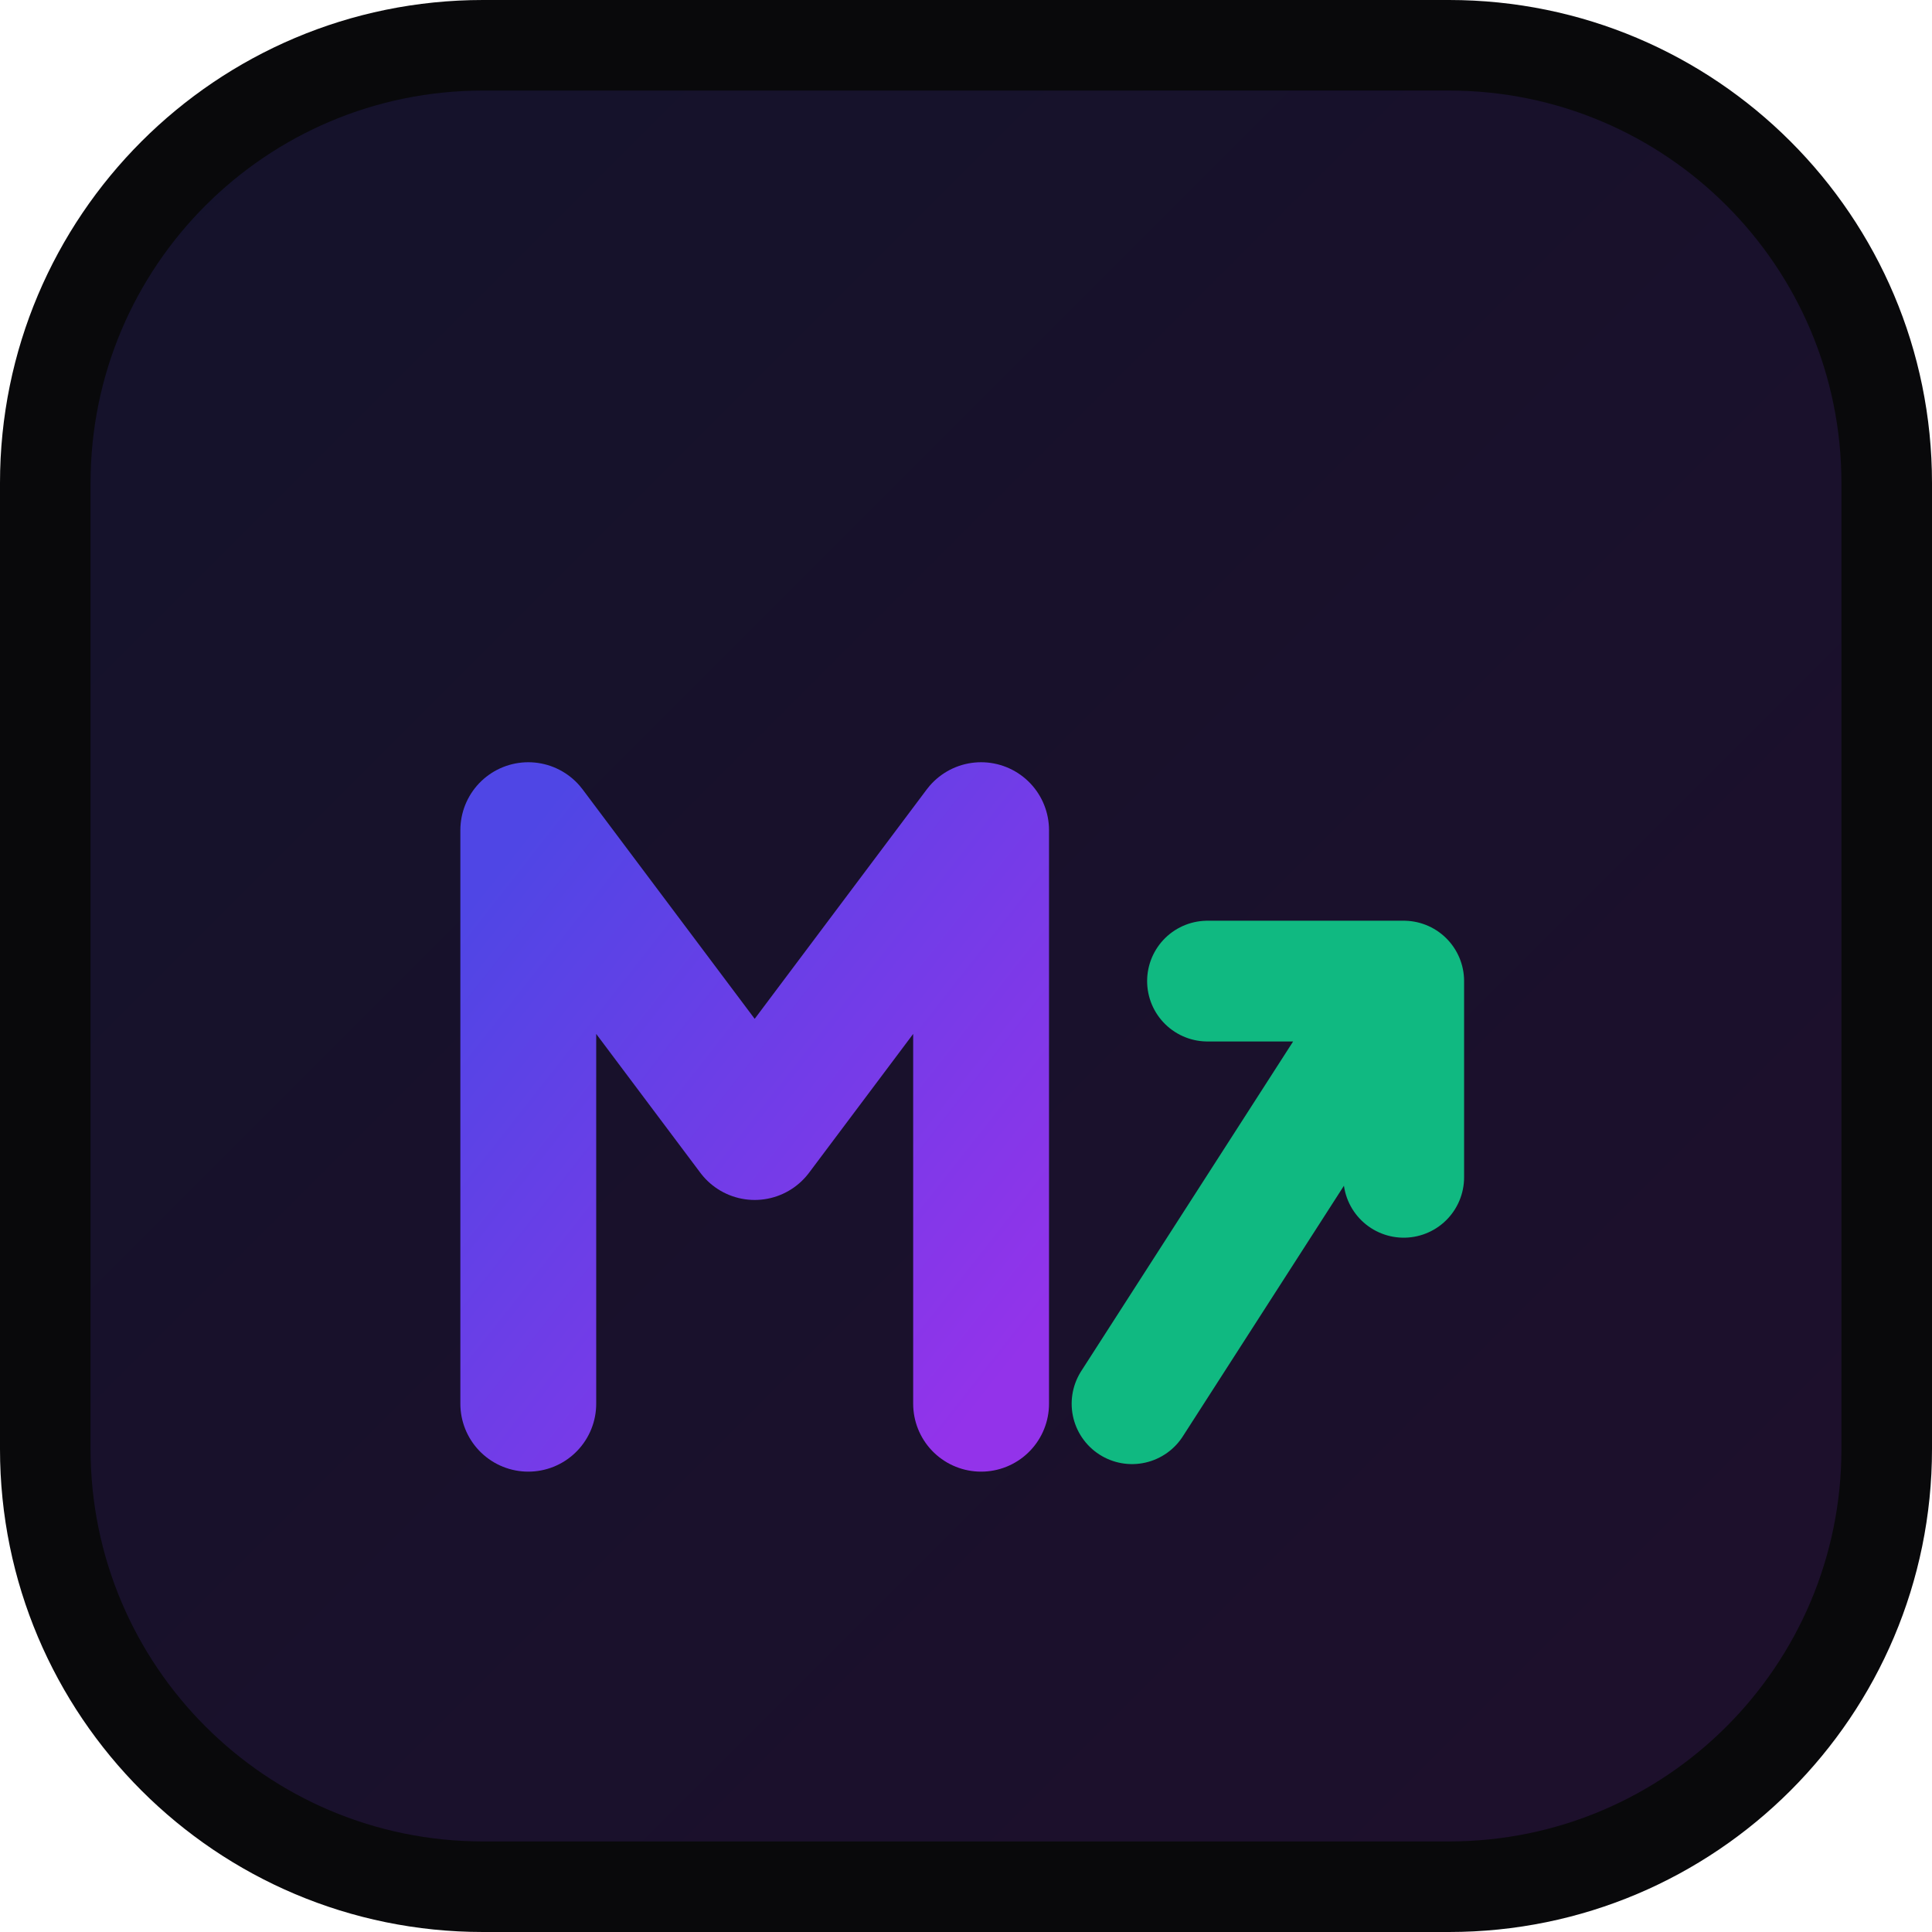
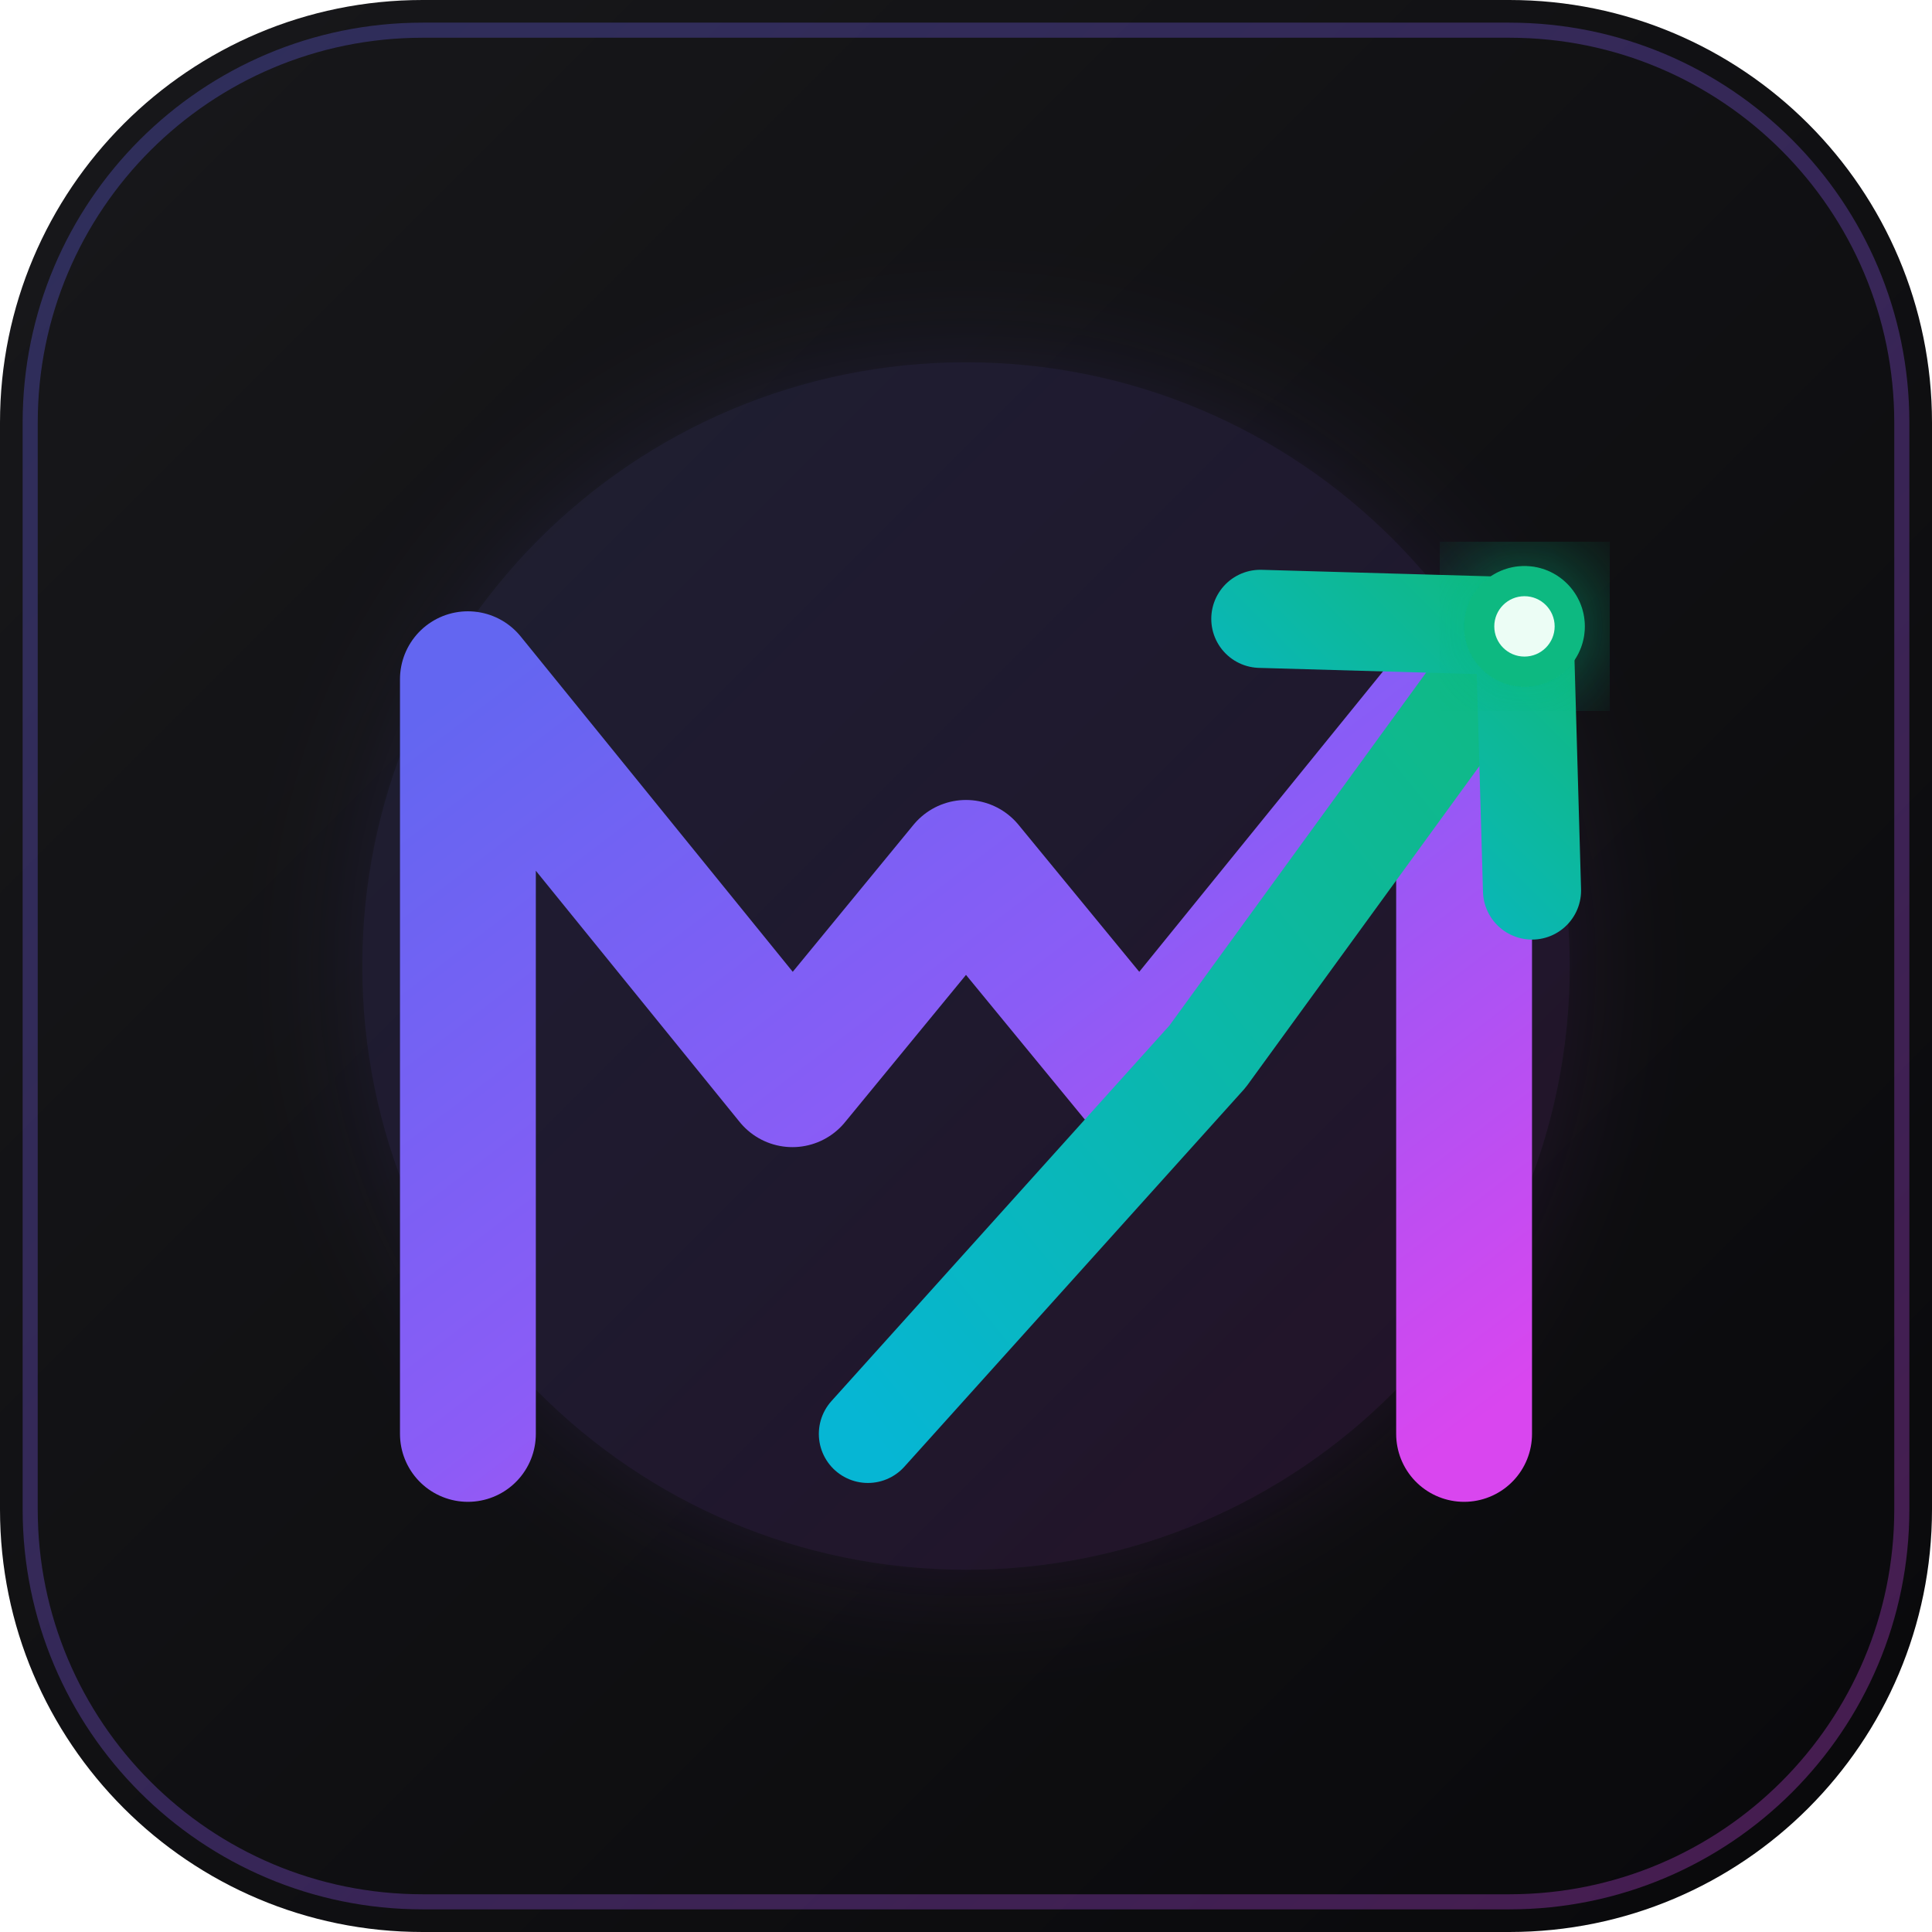
<svg xmlns="http://www.w3.org/2000/svg" viewBox="0 0 512 512" width="512" height="512">
  <defs>
-     <linearGradient id="grad" x1="0%" y1="0%" x2="100%" y2="100%">
-       <stop offset="0%" stop-color="#4f46e5" />
-       <stop offset="100%" stop-color="#9333ea" />
+     <linearGradient id="bgGrad" x1="0%" y1="0%" x2="100%" y2="100%">
+       <stop offset="0%" stop-color="#18181b" />
+       <stop offset="100%" stop-color="#09090b" />
    </linearGradient>
+     <linearGradient id="primaryGrad" x1="0%" y1="0%" x2="100%" y2="100%">
+       <stop offset="0%" stop-color="#6366f1" />
+       <stop offset="50%" stop-color="#8b5cf6" />
+       <stop offset="100%" stop-color="#d946ef" />
+     </linearGradient>
+     <linearGradient id="growthGrad" x1="0%" y1="100%" x2="100%" y2="0%">
+       <stop offset="0%" stop-color="#06b6d4" />
+       <stop offset="100%" stop-color="#10b981" />
+     </linearGradient>
+     <filter id="glow" x="-20%" y="-20%" width="140%" height="140%">
+       <feGaussianBlur stdDeviation="16" result="blur" />
+       <feComposite in="SourceGraphic" in2="blur" operator="over" />
+     </filter>
  </defs>
-   <rect width="512" height="512" rx="128" fill="#09090b" />
-   <rect x="24" y="24" width="464" height="464" rx="104" fill="url(#grad)" opacity="0.15" />
-   <path d="M140 372 L140 220 L200 300 L260 220 L260 372" stroke="url(#grad)" stroke-width="36" stroke-linecap="round" stroke-linejoin="round" fill="none" />
-   <path d="M300 372 L372 260 M372 260 L320 260 M372 260 L372 312" stroke="#10b981" stroke-width="32" stroke-linecap="round" stroke-linejoin="round" fill="none" />
-   <circle cx="372" cy="260" r="10" fill="#10b981" />
+   <rect width="512" height="512" rx="112" fill="url(#bgGrad)" />
+   <rect x="8" y="8" width="496" height="496" rx="104" fill="none" stroke="url(#primaryGrad)" stroke-width="4" stroke-opacity="0.3" />
+   <circle cx="256" cy="256" r="160" fill="url(#primaryGrad)" opacity="0.12" filter="url(#glow)" />
+   <path d="M 124 380 L 124 180 L 210 286 L 256 230 L 302 286 L 388 180 L 388 380" stroke="url(#primaryGrad)" stroke-width="36" stroke-linecap="round" stroke-linejoin="round" fill="none" />
+   <path d="M 230 380 L 320 280 L 400 170" stroke="url(#growthGrad)" stroke-width="26" stroke-linecap="round" stroke-linejoin="round" fill="none" />
+   <path d="M 334 164 L 404 166 L 406 236" stroke="url(#growthGrad)" stroke-width="26" stroke-linecap="round" stroke-linejoin="round" fill="none" />
+   <circle cx="404" cy="166" r="16" fill="#10b981" filter="url(#glow)" />
+   <circle cx="404" cy="166" r="8" fill="#ecfdf5" />
</svg>
